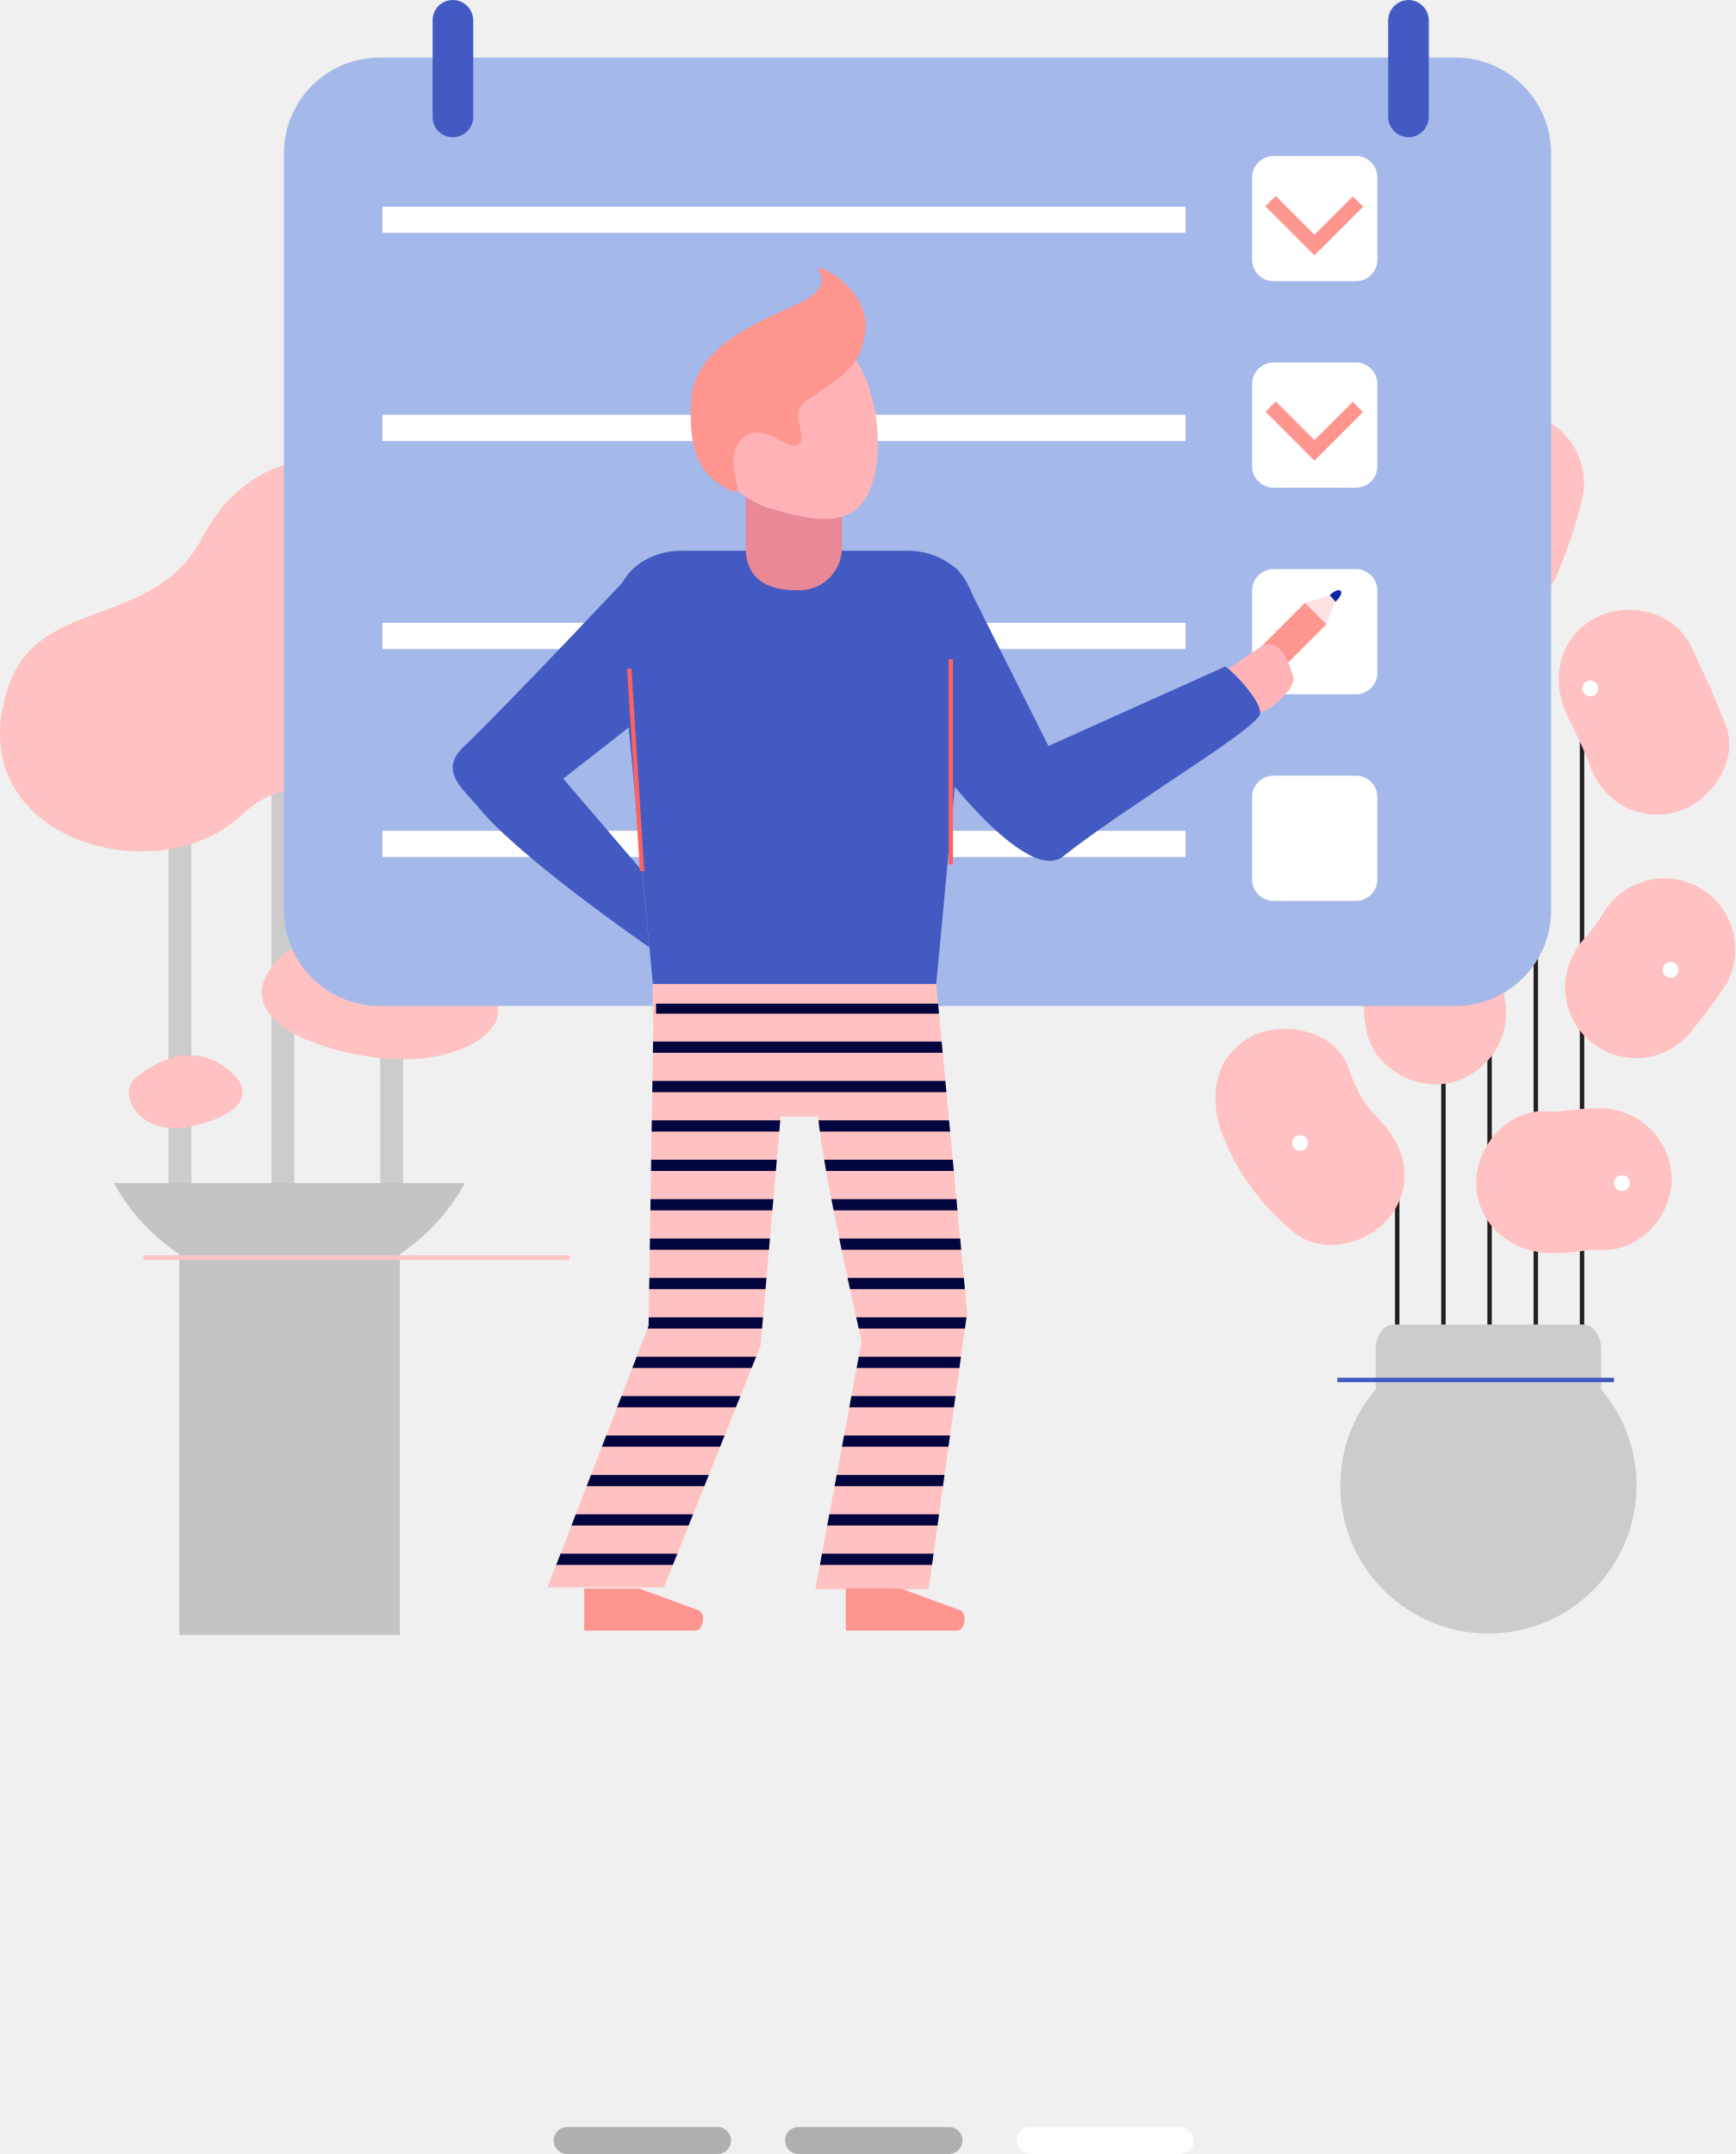
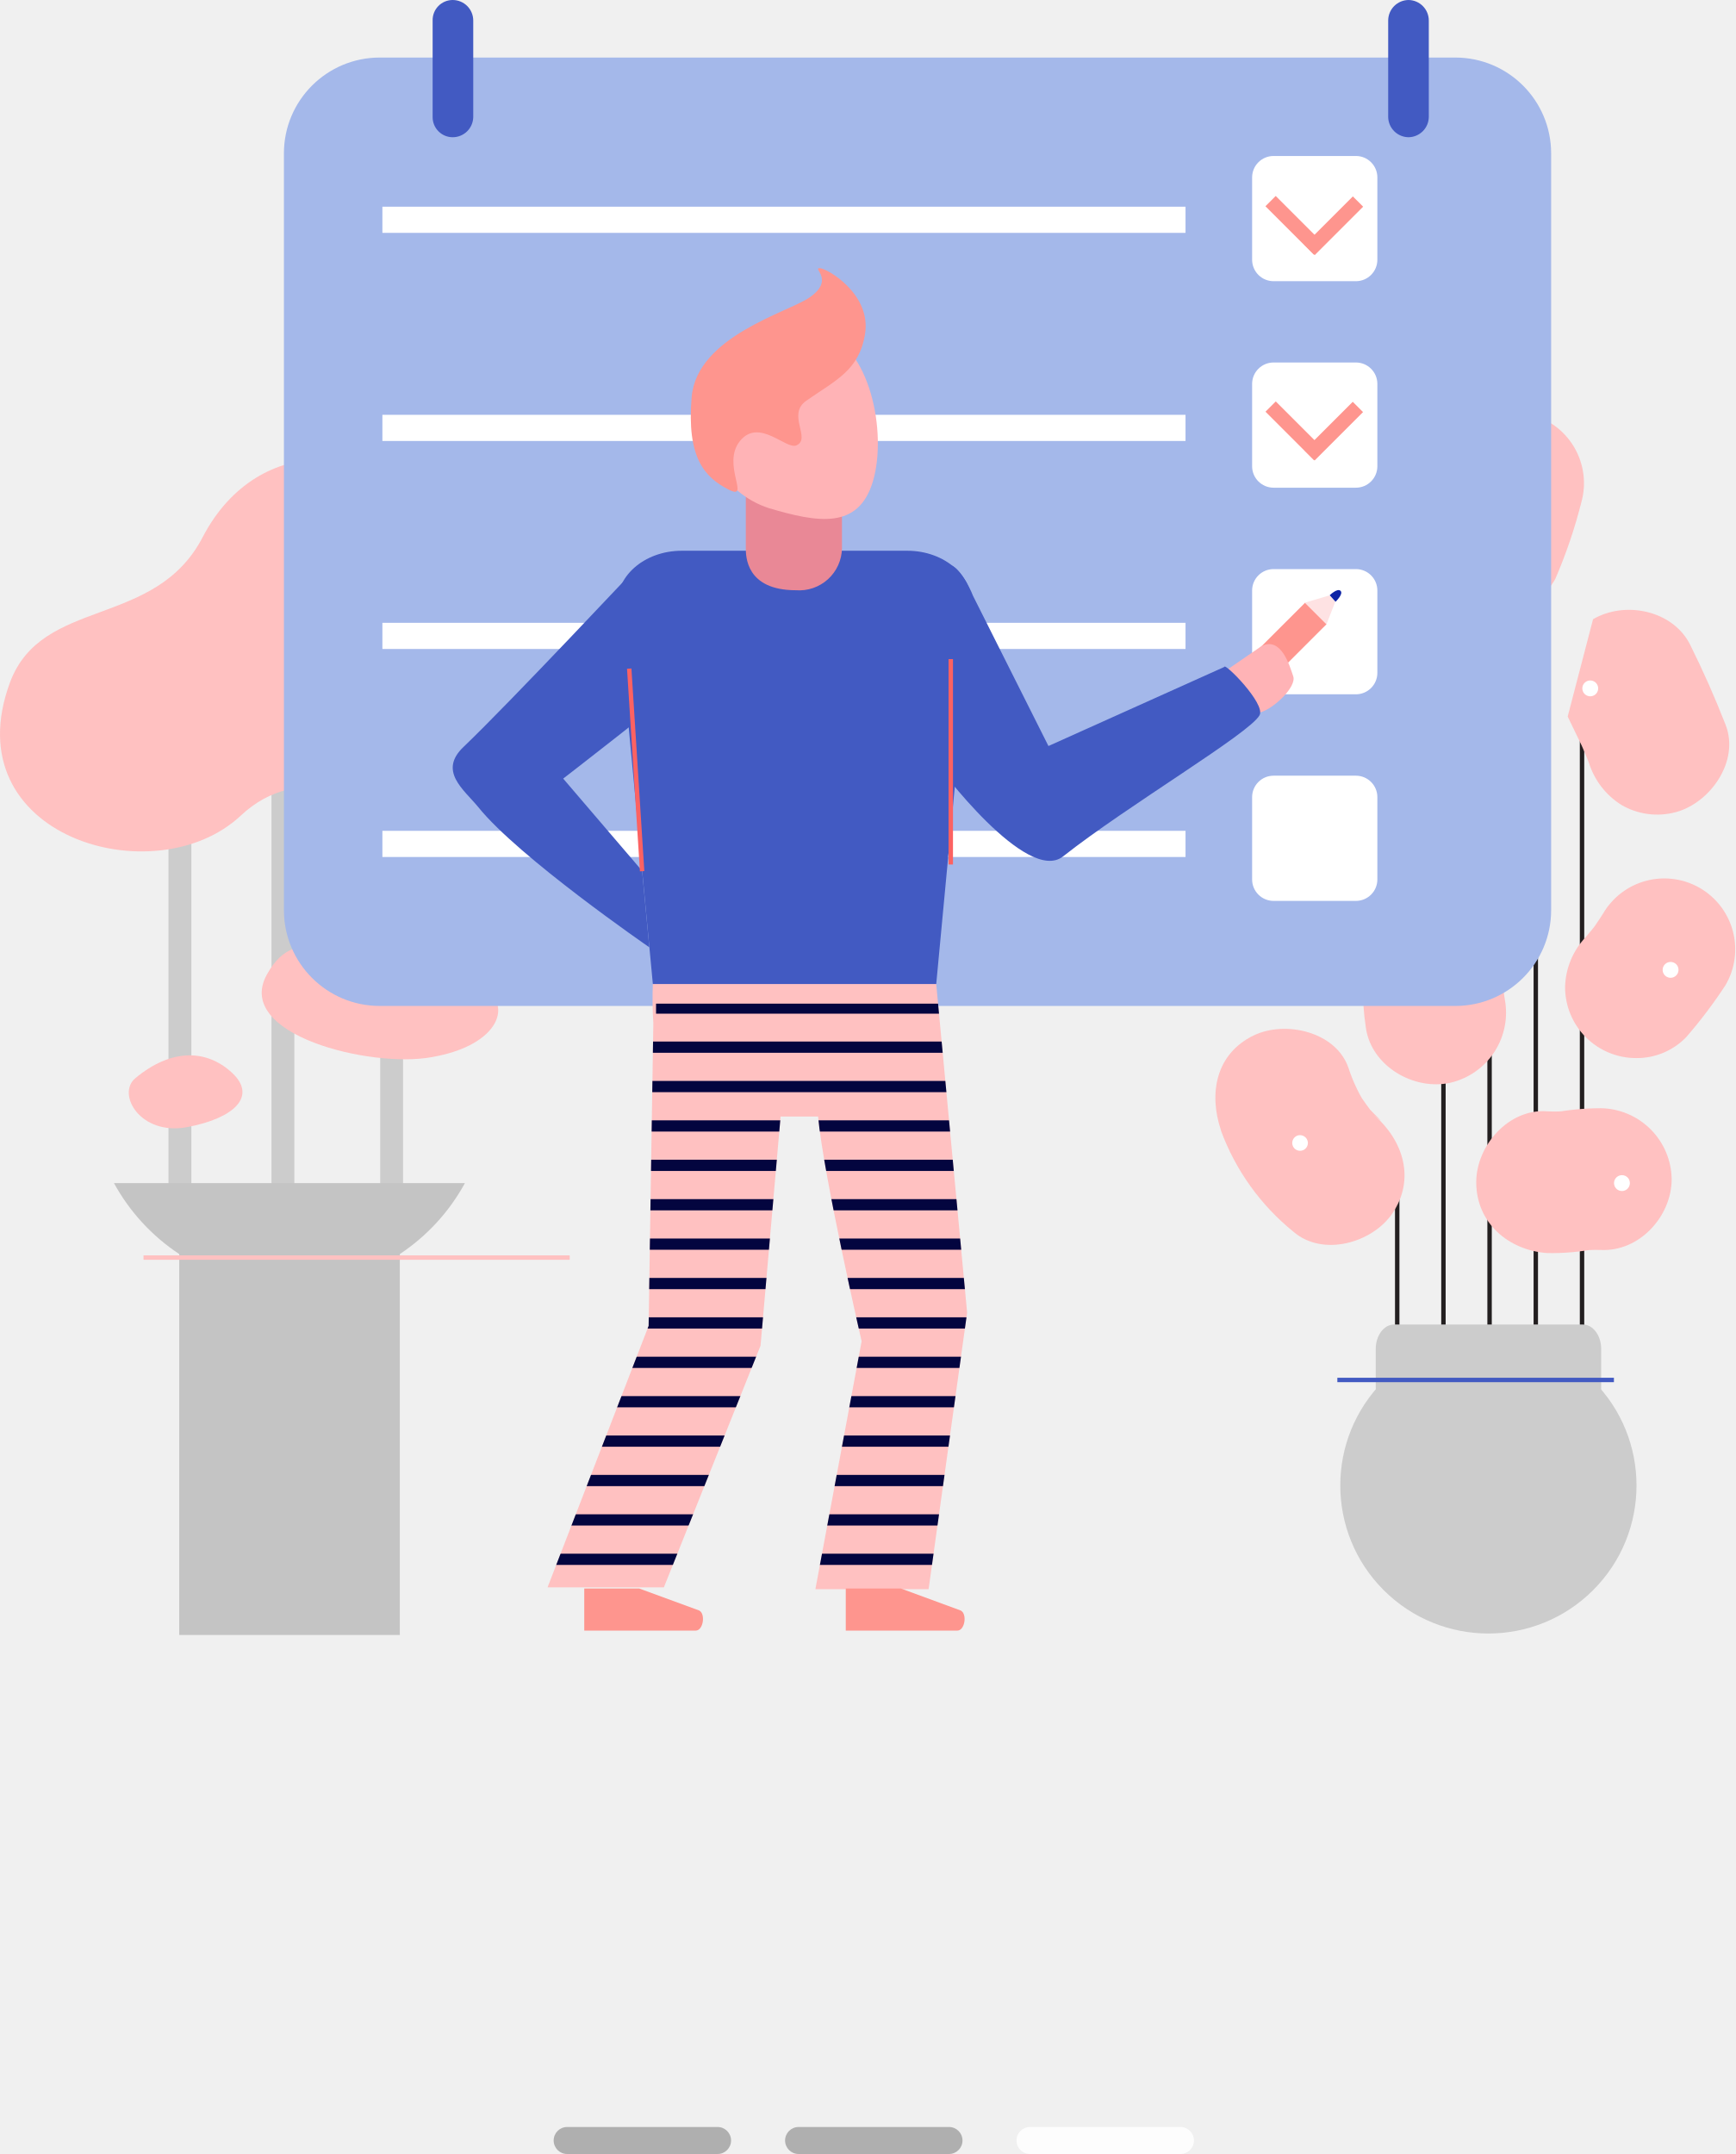
<svg xmlns="http://www.w3.org/2000/svg" width="257" height="319" viewBox="0 0 257 319" fill="none">
  <rect x="150.553" y="315" width="26.277" height="4" rx="2" fill="white" fill-opacity="0.87" />
  <rect x="82" y="315" width="26.277" height="4" rx="2" fill="#AFAFAF" />
  <rect x="116.276" y="315" width="26.277" height="4" rx="2" fill="#AFAFAF" />
  <path d="M207.265 172.287H206.611V231.819H207.265V172.287Z" fill="#231F20" />
  <path d="M220.944 72.582H220.29V222.912H220.944V72.582Z" fill="#231F20" />
  <path d="M214.111 121.083H213.457V231.819H214.111V121.083Z" fill="#231F20" />
  <path d="M234.637 100.032H233.983V214.33H234.637V100.032Z" fill="#231F20" />
  <path d="M227.789 70.325H227.136V224.663H227.789V70.325Z" fill="#231F20" />
  <path d="M235.954 235.495C244.521 226.932 244.521 213.048 235.954 204.485C227.387 195.922 213.498 195.922 204.931 204.485C196.364 213.048 196.364 226.932 204.931 235.495C213.498 244.058 227.387 244.058 235.954 235.495Z" fill="#CCCCCC" />
  <path d="M206.461 196.159H234.443C235.928 196.159 237.146 197.777 237.146 199.766V205.423C237.146 207.412 235.928 209.03 234.443 209.03H206.461C204.976 209.03 203.758 207.412 203.758 205.423V199.766C203.758 197.777 204.976 196.159 206.461 196.159Z" fill="#CCCCCC" />
  <path d="M239.033 204.042H198.071V204.695H239.033V204.042Z" fill="#425AC2" />
  <path d="M213.962 68.737C213.306 71.553 212.458 74.321 211.422 77.021L212.492 74.512L212.224 75.12C210.884 77.594 210.508 80.477 211.17 83.211C211.534 84.541 212.157 85.785 213.003 86.874C213.85 87.962 214.902 88.873 216.101 89.555C217.3 90.236 218.621 90.674 219.99 90.844C221.358 91.014 222.747 90.912 224.076 90.545C225.398 90.213 226.637 89.614 227.718 88.784C228.798 87.954 229.697 86.911 230.359 85.72C231.948 82.039 233.24 78.236 234.22 74.348C234.587 73.019 234.688 71.63 234.518 70.261C234.347 68.892 233.909 67.571 233.228 66.371C232.547 65.172 231.636 64.119 230.547 63.271C229.458 62.424 228.213 61.799 226.883 61.432C224.197 60.692 221.326 61.049 218.903 62.424C216.48 63.8 214.703 66.081 213.962 68.766V68.737Z" fill="#FFC1C1" />
  <path d="M180.828 167.432C182.994 173.308 186.71 178.489 191.581 182.427C195.932 186.168 203.21 184.075 206.195 179.74C209.685 174.648 207.829 168.858 203.492 165.131C205.794 167.106 203.388 164.879 202.943 164.359C202.497 163.84 200.685 161.093 202.215 163.498C201.175 161.84 200.342 160.06 199.735 158.198C197.908 152.765 190.348 151.087 185.685 153.344C180.056 156.06 179.001 161.954 180.828 167.373V167.432Z" fill="#FFC1C1" />
  <path d="M204.071 127.111C203.903 130.844 203.406 134.555 202.586 138.201C201.691 142.842 201.595 147.601 202.304 152.275C203.165 157.931 209.388 161.509 214.75 160.366C217.455 159.753 219.814 158.111 221.328 155.789C222.842 153.466 223.391 150.645 222.859 147.925C222.666 146.603 222.637 146.44 222.74 147.316C222.74 146.574 222.74 145.831 222.74 145.059C222.874 143.185 223.127 141.32 223.498 139.477C224.304 135.829 224.8 132.119 224.983 128.388C225.115 125.617 224.159 122.905 222.32 120.828C220.481 118.751 217.903 117.474 215.136 117.268C209.656 116.941 204.072 121.38 204.012 127.111H204.071Z" fill="#FFC1C1" />
-   <path d="M232.185 106.118C232.883 107.603 233.581 108.954 234.25 110.394C234.532 111.017 234.814 111.656 235.081 112.279C233.819 109.399 235.081 112.279 235.319 112.933C236.125 115.536 237.837 117.764 240.146 119.212C241.358 119.916 242.698 120.372 244.087 120.553C245.477 120.734 246.889 120.636 248.24 120.266C253.335 118.871 257.671 112.695 255.577 107.351C254.003 103.327 252.265 99.378 250.32 95.474C247.75 90.352 240.651 88.942 235.943 91.703C230.774 94.672 229.601 100.952 232.185 106.074V106.118Z" fill="#FFC1C1" />
+   <path d="M232.185 106.118C232.883 107.603 233.581 108.954 234.25 110.394C234.532 111.017 234.814 111.656 235.081 112.279C233.819 109.399 235.081 112.279 235.319 112.933C236.125 115.536 237.837 117.764 240.146 119.212C241.358 119.916 242.698 120.372 244.087 120.553C245.477 120.734 246.889 120.636 248.24 120.266C253.335 118.871 257.671 112.695 255.577 107.351C254.003 103.327 252.265 99.378 250.32 95.474C247.75 90.352 240.651 88.942 235.943 91.703C230.774 p94.672 229.601 100.952 232.185 106.074V106.118Z" fill="#FFC1C1" />
  <path d="M237.429 135.291C236.687 136.449 235.944 137.577 235.053 138.661L236.702 136.538C236.107 137.29 235.498 138.033 234.875 138.765C232.959 140.769 231.862 143.417 231.8 146.188C231.8 148.973 232.906 151.644 234.875 153.615C236.844 155.586 239.514 156.695 242.301 156.699C243.683 156.716 245.055 156.451 246.332 155.92C247.609 155.389 248.764 154.603 249.727 153.611C251.848 151.175 253.798 148.596 255.564 145.891C256.97 143.487 257.363 140.624 256.657 137.93C255.951 135.236 254.203 132.933 251.799 131.528C249.394 130.122 246.529 129.729 243.834 130.435C241.139 131.14 238.835 132.887 237.429 135.291V135.291Z" fill="#FFC1C1" />
  <path d="M229.141 185.574C231.603 185.623 234.063 185.404 236.478 184.921L233.686 185.292C234.808 185.136 235.941 185.077 237.072 185.114C242.805 185.411 247.587 180.126 247.587 174.618C247.545 171.845 246.423 169.198 244.46 167.238C242.497 165.278 239.847 164.16 237.072 164.122C234.62 164.13 232.173 164.369 229.765 164.835L232.557 164.449C231.426 164.613 230.281 164.657 229.141 164.582C223.423 164.152 218.641 169.689 218.641 175.078C218.641 181.135 223.438 185.159 229.141 185.574V185.574Z" fill="#FFC1C1" />
  <path d="M190.6 94.391C190.603 94.624 190.537 94.852 190.41 95.046C190.283 95.241 190.1 95.394 189.886 95.485C189.672 95.576 189.436 95.601 189.207 95.558C188.979 95.514 188.768 95.404 188.603 95.24C188.437 95.077 188.324 94.868 188.277 94.64C188.231 94.412 188.253 94.176 188.342 93.96C188.43 93.745 188.58 93.561 188.773 93.432C188.967 93.302 189.194 93.233 189.427 93.233C189.735 93.233 190.032 93.354 190.251 93.571C190.471 93.788 190.596 94.082 190.6 94.391Z" fill="white" />
  <path d="M221.642 80.985C221.642 81.217 221.573 81.444 221.444 81.636C221.315 81.829 221.132 81.98 220.917 82.069C220.703 82.157 220.467 82.18 220.239 82.135C220.012 82.09 219.803 81.978 219.639 81.814C219.474 81.65 219.363 81.441 219.317 81.214C219.272 80.986 219.295 80.75 219.384 80.536C219.473 80.322 219.623 80.139 219.816 80.01C220.009 79.881 220.236 79.812 220.468 79.812C220.623 79.81 220.776 79.839 220.92 79.897C221.063 79.956 221.193 80.042 221.302 80.151C221.412 80.26 221.498 80.391 221.556 80.534C221.615 80.677 221.644 80.83 221.642 80.985V80.985Z" fill="white" />
  <path d="M236.701 101.977C236.695 102.209 236.62 102.434 236.486 102.623C236.353 102.813 236.166 102.958 235.949 103.041C235.733 103.125 235.496 103.142 235.27 103.091C235.043 103.04 234.837 102.923 234.677 102.755C234.518 102.587 234.411 102.375 234.372 102.146C234.332 101.918 234.361 101.683 234.455 101.471C234.55 101.259 234.705 101.08 234.901 100.956C235.097 100.832 235.325 100.768 235.557 100.774C235.711 100.778 235.863 100.812 236.004 100.875C236.145 100.937 236.272 101.027 236.378 101.139C236.484 101.25 236.568 101.382 236.623 101.526C236.678 101.669 236.705 101.823 236.701 101.977V101.977Z" fill="white" />
  <path d="M221.447 133.435C221.45 133.669 221.383 133.897 221.256 134.093C221.128 134.288 220.945 134.44 220.73 134.531C220.515 134.621 220.278 134.646 220.049 134.601C219.82 134.556 219.609 134.444 219.444 134.279C219.279 134.115 219.167 133.904 219.122 133.675C219.078 133.446 219.102 133.209 219.193 132.995C219.283 132.78 219.436 132.597 219.631 132.469C219.827 132.341 220.055 132.275 220.289 132.277C220.596 132.277 220.891 132.399 221.108 132.617C221.325 132.834 221.447 133.128 221.447 133.435V133.435Z" fill="white" />
  <path d="M248.597 143.619C248.6 143.853 248.533 144.081 248.406 144.277C248.278 144.472 248.095 144.624 247.88 144.715C247.665 144.806 247.427 144.83 247.199 144.785C246.97 144.74 246.759 144.628 246.594 144.464C246.429 144.299 246.317 144.088 246.272 143.859C246.228 143.631 246.252 143.394 246.343 143.179C246.433 142.964 246.586 142.781 246.781 142.653C246.976 142.525 247.205 142.459 247.439 142.462C247.746 142.462 248.04 142.584 248.258 142.801C248.475 143.018 248.597 143.312 248.597 143.619V143.619Z" fill="white" />
  <path d="M241.394 175.197C241.397 175.43 241.331 175.659 241.203 175.854C241.075 176.049 240.892 176.202 240.677 176.292C240.462 176.383 240.225 176.407 239.996 176.362C239.767 176.318 239.556 176.206 239.391 176.041C239.227 175.876 239.114 175.665 239.07 175.437C239.025 175.208 239.049 174.971 239.14 174.756C239.231 174.541 239.383 174.358 239.579 174.23C239.774 174.102 240.003 174.036 240.236 174.039C240.543 174.039 240.838 174.161 241.055 174.378C241.272 174.595 241.394 174.89 241.394 175.197V175.197Z" fill="white" />
  <path d="M193.69 169.066C193.73 169.291 193.703 169.523 193.611 169.732C193.519 169.942 193.368 170.12 193.175 170.243C192.983 170.367 192.758 170.431 192.529 170.427C192.3 170.423 192.078 170.351 191.89 170.221C191.702 170.091 191.556 169.908 191.472 169.695C191.388 169.483 191.369 169.25 191.417 169.026C191.465 168.803 191.578 168.598 191.742 168.439C191.906 168.279 192.113 168.172 192.338 168.13C192.641 168.078 192.953 168.147 193.205 168.322C193.458 168.497 193.632 168.764 193.69 169.066V169.066Z" fill="white" />
  <path d="M43.595 105.703H40.209V179.562H43.595V105.703Z" fill="#CCCCCC" />
  <path d="M28.342 112.428H24.956V177.602H28.342V112.428Z" fill="#CCCCCC" />
  <path d="M59.695 117.134H56.309V182.308H59.695V117.134Z" fill="#CCCCCC" />
  <path d="M68.859 175.211H16.877C19.196 179.449 22.515 183.057 26.545 185.722V242.137H59.22V185.722C63.239 183.053 66.548 179.446 68.859 175.211V175.211Z" fill="#C4C4C4" />
  <path d="M84.378 185.916H21.257V186.569H84.378V185.916Z" fill="#FFC1C1" />
  <path d="M63.065 78.09C57.124 65.382 38.307 63.585 30.005 79.574C22.95 93.129 6.241 88.363 1.489 101.042C-6.992 123.904 22.965 132.678 35.648 120.801C44.396 112.607 55.55 117.476 65.353 125.255C81.17 137.963 105.735 110.855 90.2 98.147C78.125 88.274 70.372 93.752 63.065 78.09Z" fill="#FFC1C1" />
  <path d="M20.024 159.698C17.262 162.014 20.737 168.205 27.673 166.928C34.609 165.651 38.174 162.385 34.342 158.852C30.51 155.319 25.267 155.304 20.024 159.698Z" fill="#FFC1C1" />
  <path d="M39.51 144.361C44.248 135.691 51.495 142.966 56.011 145.178C65.07 149.632 66.555 143.797 71.323 146.173C76.09 148.548 74.13 154.828 63.897 156.565C54.882 158.213 34.624 153.224 39.51 144.361Z" fill="#FFC1C1" />
  <path d="M215.536 8.522H56.248C48.407 8.522 42.05 14.876 42.05 22.715V134.786C42.05 142.625 48.407 148.979 56.248 148.979H215.536C223.378 148.979 229.735 142.625 229.735 134.786V22.715C229.735 14.876 223.378 8.522 215.536 8.522Z" fill="#A4B8EA" />
  <path d="M175.585 30.612H56.635V34.487H175.585V30.612Z" fill="white" />
  <path d="M175.585 61.432H56.635V65.307H175.585V61.432Z" fill="white" />
  <path d="M175.585 92.237H56.635V96.112H175.585V92.237Z" fill="white" />
  <path d="M175.585 123.043H56.635V126.918H175.585V123.043Z" fill="white" />
  <path d="M200.819 23.1H188.626C186.87 23.1 185.447 24.523 185.447 26.277V38.466C185.447 40.22 186.87 41.643 188.626 41.643H200.819C202.574 41.643 203.997 40.22 203.997 38.466V26.277C203.997 24.523 202.574 23.1 200.819 23.1Z" fill="white" />
  <path d="M200.819 53.683H188.626C186.87 53.683 185.447 55.105 185.447 56.86V69.049C185.447 70.803 186.87 72.226 188.626 72.226H200.819C202.574 72.226 203.997 70.803 203.997 69.049V56.86C203.997 55.105 202.574 53.683 200.819 53.683Z" fill="white" />
  <path d="M200.819 84.28H188.626C186.87 84.28 185.447 85.703 185.447 87.457V99.646C185.447 101.4 186.87 102.823 188.626 102.823H200.819C202.574 102.823 203.997 101.4 203.997 99.646V87.457C203.997 85.703 202.574 84.28 200.819 84.28Z" fill="white" />
  <path d="M200.819 114.877H188.626C186.87 114.877 185.447 116.3 185.447 118.054V130.243C185.447 131.998 186.87 133.42 188.626 133.42H200.819C202.574 133.42 203.997 131.998 203.997 130.243V118.054C203.997 116.3 202.574 114.877 200.819 114.877Z" fill="white" />
  <path d="M193.289 89.261L184.699 97.848L187.881 101.028L196.471 92.441L193.289 89.261Z" fill="#FE958E" />
  <path d="M186.679 105.495C188.669 104.931 192.07 101.71 191.535 100.151C191.001 98.592 189.753 94.213 186.827 95.697L181.599 99.29L184.154 106.163L186.679 105.495Z" fill="#FFB3B6" />
  <path d="M96.69 145.728H138.662L143.237 194.407L137.533 235.352H120.765L127.612 198.638C127.612 198.638 121.968 174.128 121.166 165.354H115.612L112.641 199.292L98.324 235.085H81.096L96.067 196.352C96.067 196.352 96.661 157.307 96.765 151.517C96.637 149.59 96.612 147.657 96.69 145.728V145.728Z" fill="#FFC1C1" />
  <path d="M96.691 145.728H138.663L143.906 90.011C144.366 85.468 139.97 81.564 134.386 81.564H100.969C95.37 81.564 90.988 85.468 91.448 90.011L96.691 145.728Z" fill="#425AC2" />
  <path d="M117.885 87.413C110.459 87.413 110.459 82.351 110.459 81.148V72.983C110.459 71.112 113.236 71.276 114.915 71.276H120.246C121.895 71.276 124.702 72.76 124.702 74.646V81.207C124.686 82.07 124.495 82.921 124.138 83.707C123.782 84.493 123.27 85.198 122.631 85.779C121.993 86.36 121.243 86.804 120.427 87.085C119.611 87.366 118.746 87.478 117.885 87.413V87.413Z" fill="#E98896" />
  <path d="M129.291 71.26C127.152 78.49 121.107 77.392 113.874 75.254C110.488 74.154 107.665 71.777 106.007 68.629C104.348 65.48 103.984 61.808 104.992 58.395C106.001 54.983 108.302 52.098 111.406 50.355C114.51 48.613 118.172 48.15 121.612 49.066C128.845 51.204 131.429 64.031 129.291 71.26Z" fill="#FFB3B6" />
  <path d="M144.099 88.215L155.283 110.483L181.333 98.77C181.333 98.043 187.497 104.248 186.546 105.926C185.061 108.643 167.001 119.287 157.451 126.829C152.104 131.045 139.005 113.69 138.262 112.443C137.059 110.454 135.44 98.117 135.292 91.243C135.254 90.475 135.517 89.722 136.024 89.143C136.531 88.564 137.243 88.205 138.01 88.14L140.49 83.686C141.797 83.493 143.624 86.923 144.099 88.215Z" fill="#425AC2" />
  <path d="M94.908 83.389C94.908 83.389 75.496 104.084 68.665 110.602C64.877 114.194 68.665 116.896 70.818 119.509C76.759 126.932 96.171 140.294 96.171 140.294L95.101 128.966L83.413 115.308C83.413 115.308 99.854 102.615 100.403 101.694C101.889 99.2 100.641 88.229 100.641 88.229L94.908 83.389Z" fill="#425AC2" />
  <path d="M133.42 235.249H125.266V241.484H141.796C142.895 241.484 143.282 239.034 142.301 238.515L133.42 235.249Z" fill="#FE958E" />
  <path d="M94.671 235.249H86.532V241.484H103.047C104.146 241.484 104.532 239.034 103.567 238.515L94.671 235.249Z" fill="#FE958E" />
  <path d="M141.143 97.612H140.49V128.031H141.143V97.612Z" fill="#FC6262" />
  <path d="M93.519 99.001L92.867 99.043L94.777 129.045L95.429 129.003L93.519 99.001Z" fill="#FC6262" />
  <path d="M193.273 89.254L196.467 92.446L197.759 89.12L196.897 88.17L193.273 89.254Z" fill="#FEE2E3" />
  <path d="M196.941 88.155L197.803 89.12C197.803 89.12 199.021 87.962 198.545 87.502C198.07 87.042 196.941 88.155 196.941 88.155Z" fill="#0E24A5" />
  <mask id="mask0_146_6638" style="mask-type:alpha" maskUnits="userSpaceOnUse" x="81" y="145" width="63" height="91">
    <path d="M96.69 145.728H138.662L143.237 194.407L137.533 235.352H120.765L127.612 198.638C127.612 198.638 121.968 174.128 121.166 165.354H115.612L112.641 199.292L98.324 235.085H81.096L96.067 196.352C96.067 196.352 96.661 157.307 96.765 151.517C96.637 149.59 96.612 147.657 96.69 145.728V145.728Z" fill="#FFC1C1" />
  </mask>
  <g mask="url(#mask0_146_6638)">
    <path d="M149.148 148.637H97.166V150.122H149.148V148.637Z" fill="#03053F" />
    <path d="M149.089 154.249H73.343V155.912H149.089V154.249Z" fill="#03053F" />
    <path d="M149.089 160.083H73.343V161.746H149.089V160.083Z" fill="#03053F" />
    <path d="M149.089 165.918H73.343V167.581H149.089V165.918Z" fill="#03053F" />
    <path d="M149.089 171.752H73.343V173.415H149.089V171.752Z" fill="#03053F" />
    <path d="M149.089 177.587H73.343V179.25H149.089V177.587Z" fill="#03053F" />
    <path d="M149.089 183.421H73.343V185.084H149.089V183.421Z" fill="#03053F" />
    <path d="M149.089 189.256H73.343V190.919H149.089V189.256Z" fill="#03053F" />
    <path d="M149.089 195.09H73.343V196.753H149.089V195.09Z" fill="#03053F" />
    <path d="M149.089 200.925H73.343V202.588H149.089V200.925Z" fill="#03053F" />
    <path d="M149.089 206.759H73.343V208.422H149.089V206.759Z" fill="#03053F" />
    <path d="M149.089 212.594H73.343V214.256H149.089V212.594Z" fill="#03053F" />
    <path d="M149.089 218.428H73.343V220.091H149.089V218.428Z" fill="#03053F" />
    <path d="M149.089 224.263H73.343V225.925H149.089V224.263Z" fill="#03053F" />
    <path d="M149.089 230.097H73.343V231.759H149.089V230.097Z" fill="#03053F" />
  </g>
  <path d="M117.944 65.96C120.231 64.981 116.459 61.388 119.429 59.339C123.662 56.37 127.256 54.885 128.118 49.467C129.083 43.528 122.474 39.713 121.39 39.713C120.306 39.713 123.662 41.45 119.905 44.048C116.801 46.23 103.196 49.793 102.439 58.805C101.681 67.816 104.384 70.681 107.86 72.478C111.335 74.274 106.775 68.781 109.597 65.307C112.419 61.833 116.429 66.629 117.944 65.96Z" fill="#FE958E" />
  <path d="M188.942 29.022L187.42 30.544L194.593 37.714L196.115 36.192L188.942 29.022Z" fill="#FE958E" />
  <path d="M200.369 29.088L193.197 36.258L194.719 37.78L201.892 30.61L200.369 29.088Z" fill="#FE958E" />
  <path d="M188.951 59.45L187.428 60.972L194.601 68.142L196.124 66.619L188.951 59.45Z" fill="#FE958E" />
  <path d="M200.352 59.505L193.179 66.675L194.702 68.197L201.875 61.028L200.352 59.505Z" fill="#FE958E" />
  <path d="M70.091 17.355C70.072 18.149 69.743 18.904 69.174 19.459C68.605 20.014 67.842 20.324 67.047 20.324V20.324C66.259 20.324 65.504 20.011 64.946 19.454C64.389 18.898 64.076 18.142 64.076 17.355V3.043C64.067 2.647 64.136 2.253 64.281 1.884C64.426 1.516 64.643 1.179 64.92 0.896C65.197 0.612 65.527 0.387 65.893 0.233C66.258 0.079 66.65 -0 67.047 1.45039e-07C67.854 1.45039e-07 68.629 0.321 69.2 0.891C69.771 1.462 70.091 2.236 70.091 3.043V17.355Z" fill="#425AC2" />
  <path d="M211.615 17.355C211.597 18.136 211.278 18.881 210.724 19.433C210.171 19.986 209.427 20.305 208.645 20.324V20.324C207.85 20.324 207.087 20.014 206.518 19.459C205.949 18.904 205.62 18.149 205.6 17.355V3.043C205.6 2.236 205.921 1.462 206.492 0.891C207.063 0.321 207.837 0 208.645 0V0C209.44 0.019 210.195 0.349 210.75 0.917C211.305 1.486 211.616 2.249 211.615 3.043V17.355Z" fill="#425AC2" />
</svg>
